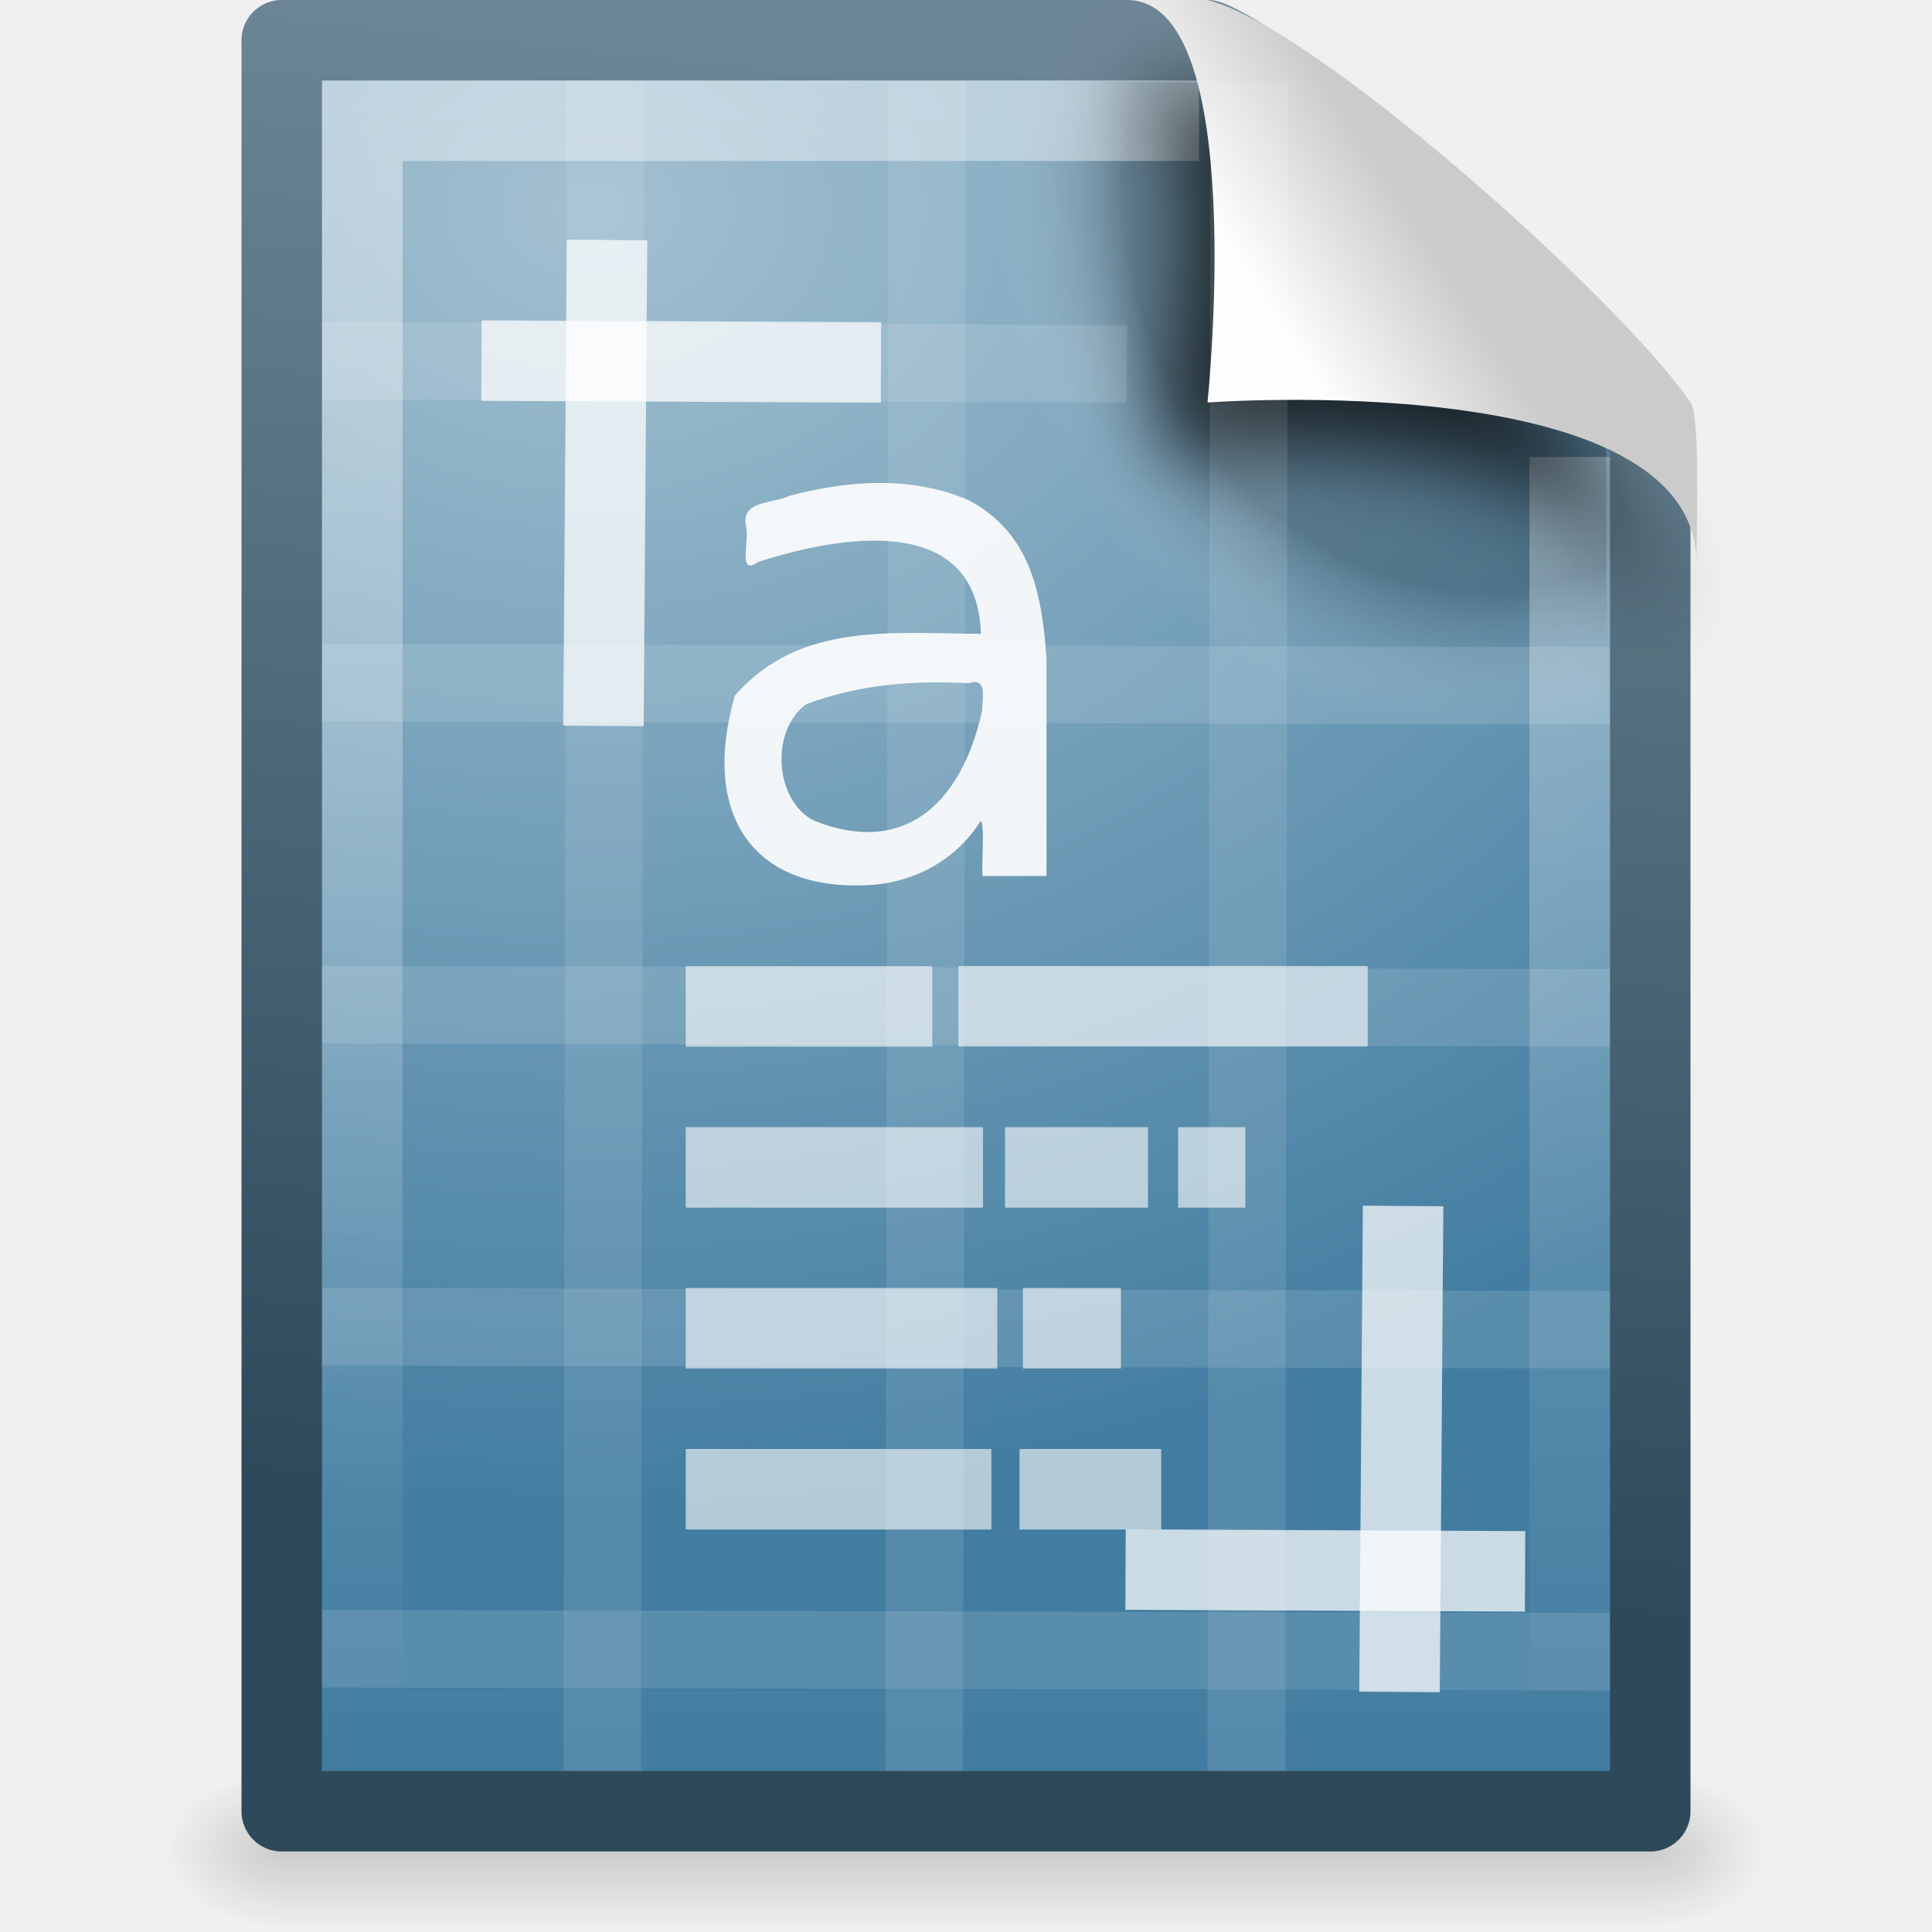
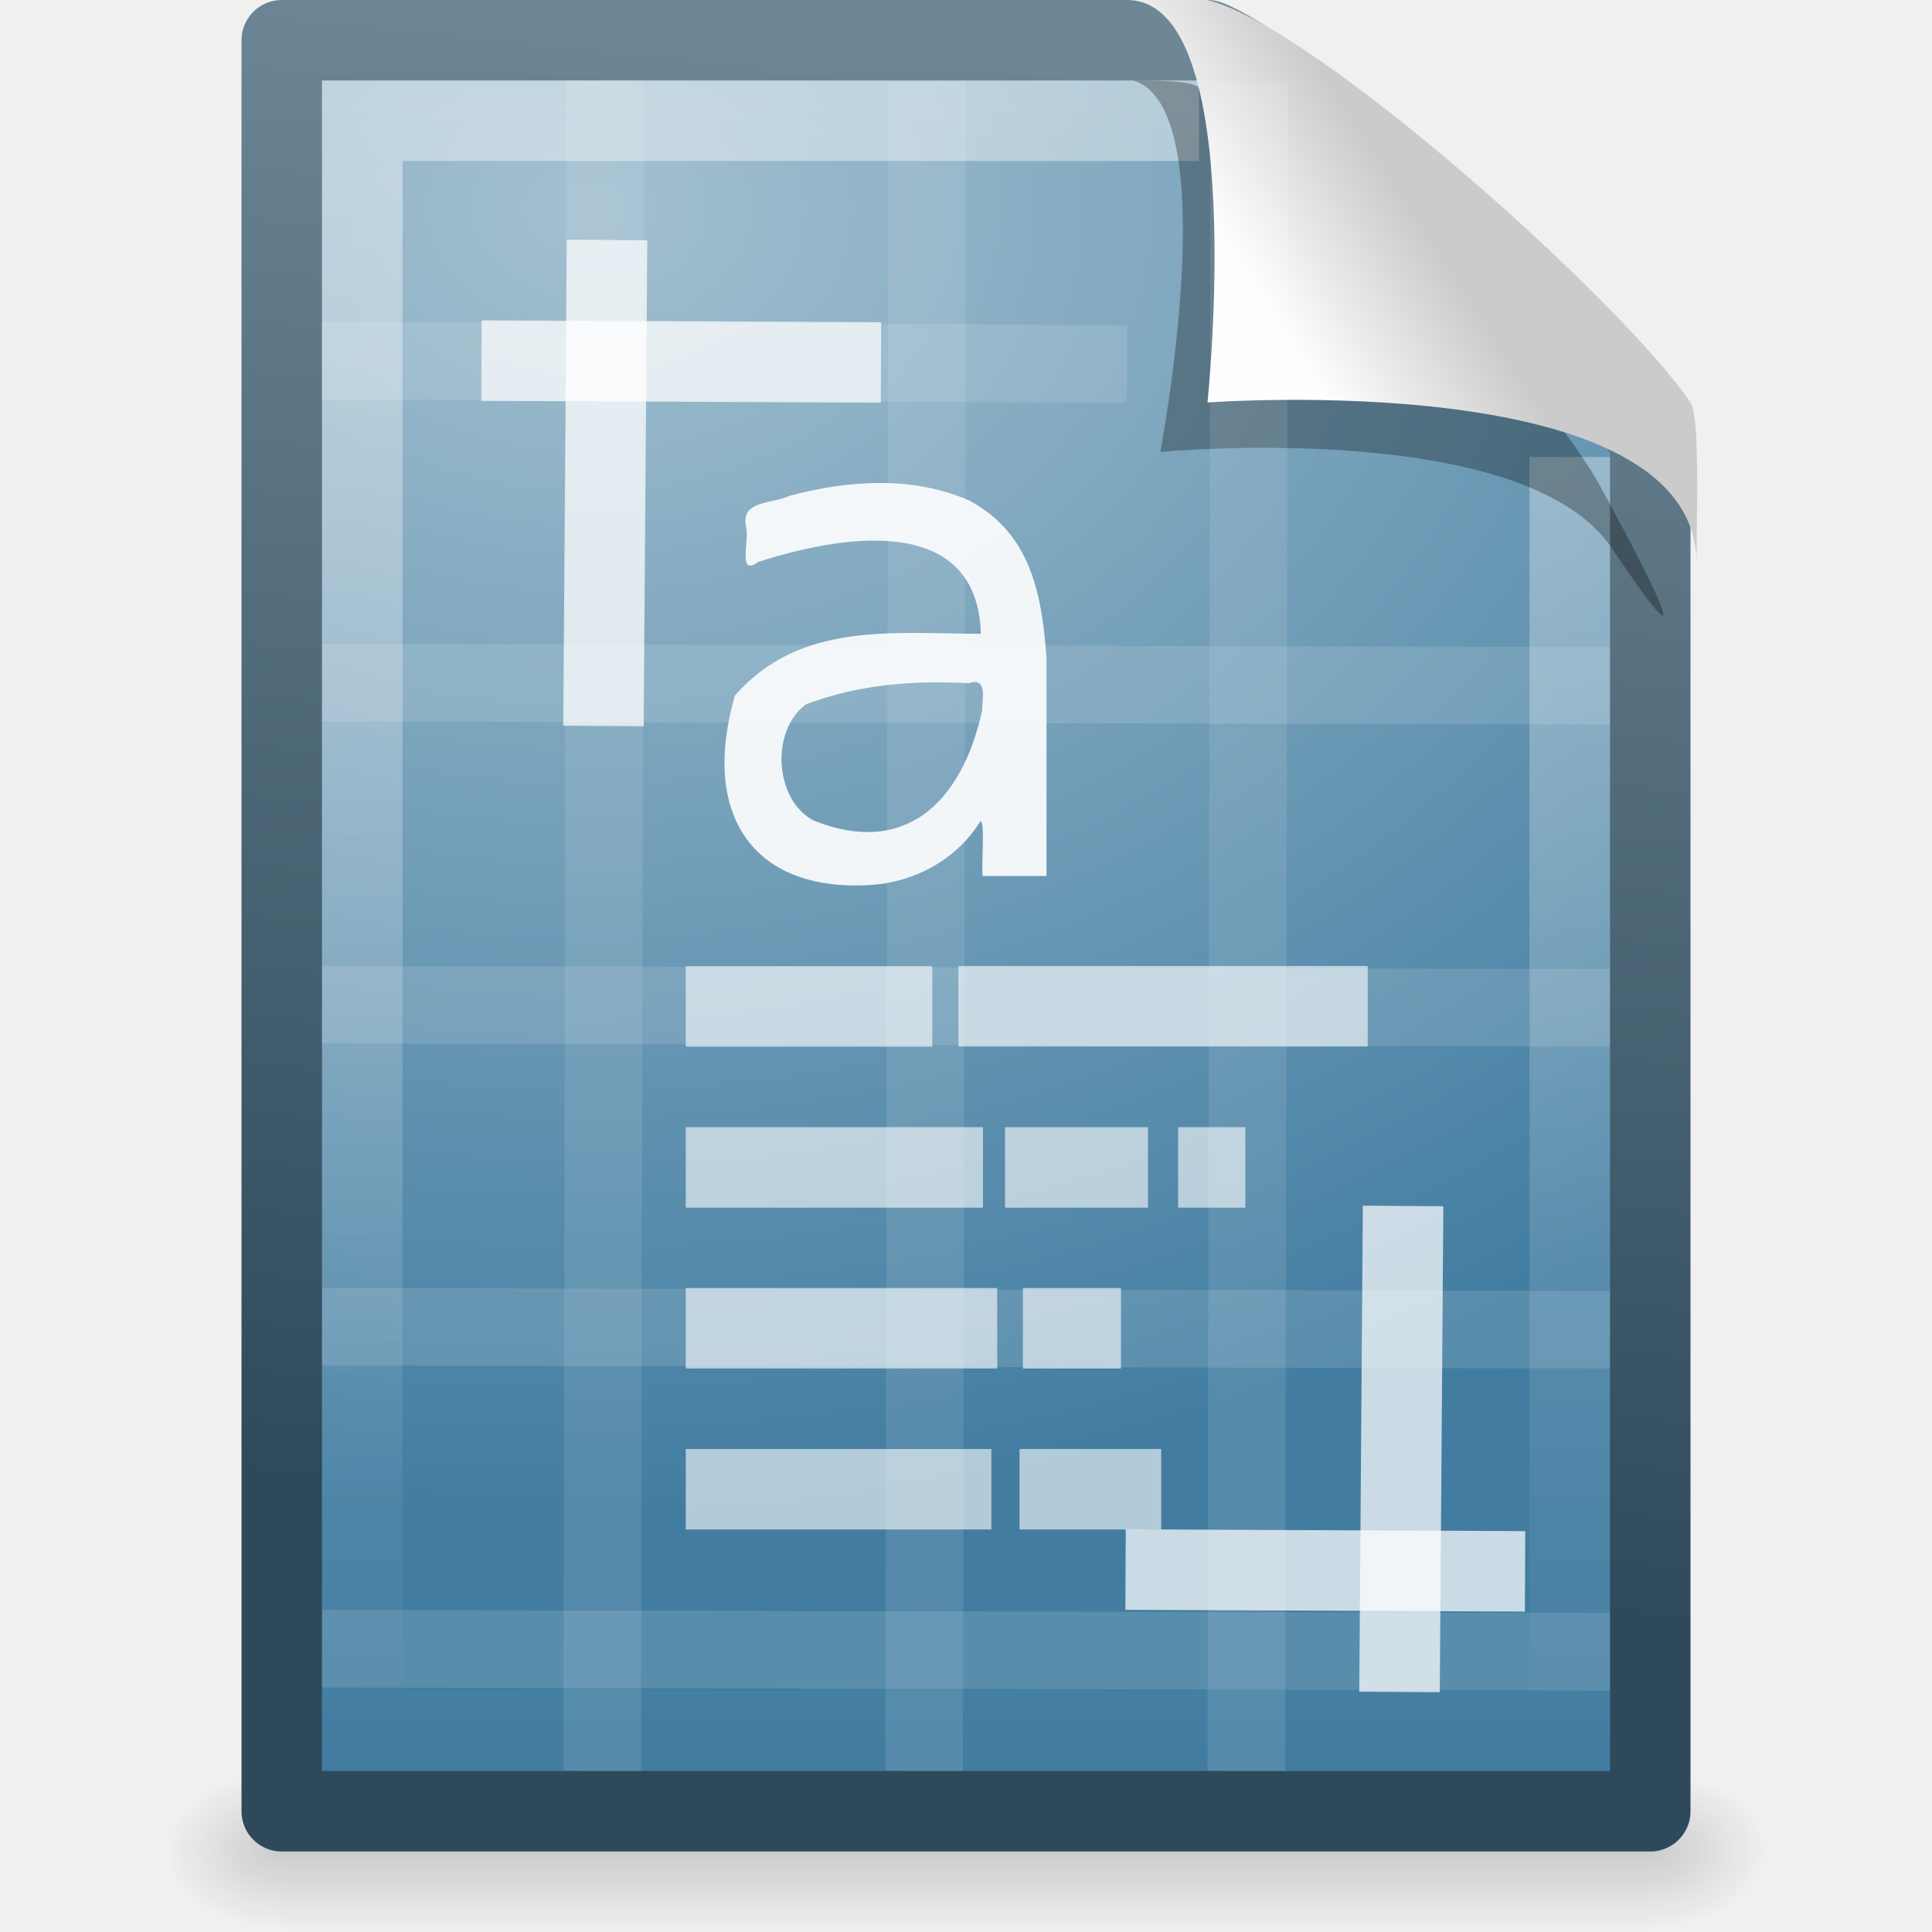
<svg xmlns="http://www.w3.org/2000/svg" xmlns:xlink="http://www.w3.org/1999/xlink" version="1.0" width="24" height="24" id="svg2755">
  <defs id="defs2757">
    <linearGradient id="linearGradient5048">
      <stop id="stop5050" style="stop-color:#000000;stop-opacity:0" offset="0" />
      <stop id="stop5056" style="stop-color:#000000;stop-opacity:1" offset="0.5" />
      <stop id="stop5052" style="stop-color:#000000;stop-opacity:0" offset="1" />
    </linearGradient>
    <linearGradient x1="302.857" y1="366.648" x2="302.857" y2="609.505" id="linearGradient2673" xlink:href="#linearGradient5048" gradientUnits="userSpaceOnUse" gradientTransform="matrix(0.0352071,0,0,0.00823529,-0.724852,18.98055)" />
    <radialGradient cx="605.714" cy="486.648" r="117.143" fx="605.714" fy="486.648" id="radialGradient2670" xlink:href="#linearGradient5060" gradientUnits="userSpaceOnUse" gradientTransform="matrix(-0.01204859,0,0,0.00823529,10.76121,18.98057)" />
    <linearGradient id="linearGradient5060">
      <stop id="stop5062" style="stop-color:#000000;stop-opacity:1" offset="0" />
      <stop id="stop5064" style="stop-color:#000000;stop-opacity:0" offset="1" />
    </linearGradient>
    <radialGradient cx="605.714" cy="486.648" r="117.143" fx="605.714" fy="486.648" id="radialGradient2667" xlink:href="#linearGradient5060" gradientUnits="userSpaceOnUse" gradientTransform="matrix(0.01204859,0,0,0.00823529,13.23879,18.98057)" />
    <linearGradient x1="-55.613" y1="44.819" x2="-51.786" y2="2.906" id="linearGradient2664" xlink:href="#linearGradient2490" gradientUnits="userSpaceOnUse" gradientTransform="matrix(0.3922135,0,0,0.4473607,29.19929,-1.2387)" />
-     <radialGradient cx="102" cy="112.305" r="139.559" id="XMLID_8_" gradientUnits="userSpaceOnUse">
-       <stop id="stop41" style="stop-color:#000000;stop-opacity:1" offset="0" />
-       <stop id="stop47" style="stop-color:#000000;stop-opacity:1" offset="0.189" />
-       <stop id="stop49" style="stop-color:#fafafa;stop-opacity:0" offset="0.257" />
-       <stop id="stop51" style="stop-color:#ffffff;stop-opacity:0" offset="0.301" />
-       <stop id="stop53" style="stop-color:#fafafa;stop-opacity:0" offset="0.531" />
-       <stop id="stop55" style="stop-color:#ebecec;stop-opacity:0" offset="0.845" />
-       <stop id="stop57" style="stop-color:#e1e2e3;stop-opacity:0" offset="1" />
-     </radialGradient>
-     <radialGradient cx="102" cy="112.305" r="139.559" id="radialGradient2659" xlink:href="#XMLID_8_" gradientUnits="userSpaceOnUse" gradientTransform="matrix(0.1702128,0,0,-0.1907226,1.106383,23.7165)" />
    <linearGradient id="linearGradient3211">
      <stop id="stop3213" style="stop-color:#ffffff;stop-opacity:1" offset="0" />
      <stop id="stop3215" style="stop-color:#ffffff;stop-opacity:0" offset="1" />
    </linearGradient>
    <linearGradient x1="24" y1="2" x2="24" y2="46.017" id="linearGradient2656" xlink:href="#linearGradient3211" gradientUnits="userSpaceOnUse" gradientTransform="matrix(0.4545444,0,0,0.4651153,1.090934,0.3372293)" />
    <linearGradient id="linearGradient8589">
      <stop id="stop8591" style="stop-color:#fefefe;stop-opacity:1" offset="0" />
      <stop id="stop8593" style="stop-color:#cbcbcb;stop-opacity:1" offset="1" />
    </linearGradient>
    <linearGradient x1="32.892" y1="8.059" x2="36.358" y2="5.457" id="linearGradient2652" xlink:href="#linearGradient8589" gradientUnits="userSpaceOnUse" gradientTransform="matrix(0.4778466,0,0,0.5524833,0.3722548,-0.0761283)" />
    <radialGradient cx="6.615" cy="6.882" r="9" fx="6.615" fy="6.882" id="radialGradient3679" xlink:href="#linearGradient3993" gradientUnits="userSpaceOnUse" gradientTransform="matrix(0.00875064,1.80487,-2.330082,0.01129706,23.2856,-9.448672)" />
-     <filter x="-0.181" y="-0.179" width="1.362" height="1.358" color-interpolation-filters="sRGB" id="filter3720">
-       <feGaussianBlur id="feGaussianBlur3722" stdDeviation="0.496" />
-     </filter>
    <linearGradient id="linearGradient3993">
      <stop id="stop3995" style="stop-color:#a3c0d0;stop-opacity:1" offset="0" />
      <stop id="stop4001" style="stop-color:#427da1;stop-opacity:1" offset="1" />
    </linearGradient>
    <linearGradient id="linearGradient2490">
      <stop id="stop2492" style="stop-color:#2e4a5a;stop-opacity:1" offset="0" />
      <stop id="stop2494" style="stop-color:#6e8796;stop-opacity:1" offset="1" />
    </linearGradient>
  </defs>
  <g id="layer1">
    <rect width="17" height="2" x="3.5" y="22" id="rect2879" style="opacity:0.15;fill:url(#linearGradient2673);fill-opacity:1;fill-rule:nonzero;stroke:none;stroke-width:1;marker:none;visibility:visible;display:inline;overflow:visible" />
    <path d="m 3.5,22 c 0,0 0,2 0,2 C 2.88,24.004 2,23.552 2,23 2,22.448 2.692,22 3.5,22 z" id="path2881" style="opacity:0.15;fill:url(#radialGradient2670);fill-opacity:1;fill-rule:nonzero;stroke:none;stroke-width:1;marker:none;visibility:visible;display:inline;overflow:visible" />
    <path d="m 20.5,22 c 0,0 0,2 0,2 0.62,0.004 1.5,-0.448 1.5,-1 0,-0.552 -0.692,-1 -1.5,-1 z" id="path2883" style="opacity:0.15;fill:url(#radialGradient2667);fill-opacity:1;fill-rule:nonzero;stroke:none;stroke-width:1;marker:none;visibility:visible;display:inline;overflow:visible" />
    <path d="m 3.5,0.5 c 3.896,0 7.604,0 11.5,0 C 15.683,0.737 19.541,3.628 20.5,5.5 c 0,5.729 3.9e-5,11.271 3.9e-5,17 -5.667,0 -11.333,0 -17,0 0,-7.333 0,-14.667 0,-22 z" id="path4160" style="fill:url(#radialGradient3679);fill-opacity:1;stroke:url(#linearGradient2664);stroke-width:1;stroke-linecap:butt;stroke-linejoin:round;stroke-miterlimit:4;stroke-opacity:1;stroke-dasharray:none;stroke-dashoffset:0;display:inline" />
-     <path d="M 4.17,22 C 4.076,22 4,21.914 4,21.809 L 4,1.211 C 4,1.106 4.076,1.021 4.17,1.021 7.692,1.073 11.594,0.942 15.111,1.034 L 19.95,5.361 20,21.809 C 20,21.914 19.924,22 19.83,22 L 4.17,22 z" id="path4191" style="opacity:0.24;fill:url(#radialGradient2659);fill-opacity:1" />
    <path d="m 19.5,5.677 c 0,5.208 0,10.615 0,15.823 -5,0 -10,0 -15,0 0,-6.667 0,-13.333 0,-20 3.437,0 6.956,0 10.394,0" id="path2435" style="opacity:0.42;fill:none;stroke:url(#linearGradient2656);stroke-width:1;stroke-linecap:butt;stroke-linejoin:miter;stroke-miterlimit:4;stroke-opacity:1;stroke-dasharray:none;stroke-dashoffset:0;display:inline" />
-     <path d="m 14.075,1 c 1.156,0.329 0.339,4.614 0.339,4.614 0,0 4.515,-0.428 5.608,1.195 C 21.511,9.022 19.954,6.174 19.849,5.988 19.093,4.648 15.982,1.441 14.803,1.046 14.715,1.017 14.52,1 14.075,1 z" id="path3370" style="fill:#000000;fill-opacity:0.706;fill-rule:evenodd;stroke:none;display:inline;filter:url(#filter3720)" />
+     <path d="m 14.075,1 c 1.156,0.329 0.339,4.614 0.339,4.614 0,0 4.515,-0.428 5.608,1.195 C 21.511,9.022 19.954,6.174 19.849,5.988 19.093,4.648 15.982,1.441 14.803,1.046 14.715,1.017 14.52,1 14.075,1 z" id="path3370" style="opacity:0.3;fill:#000000;fill-opacity:1;fill-rule:evenodd;stroke:none;display:inline" />
    <path d="m 14,0 c 1.526,0 1,5 1,5 0,0 6.075,-0.453 6.075,2 0,-0.598 0.045,-1.823 -0.075,-2 -0.839,-1.243 -4.671,-4.682 -6,-5 -0.09,-0.022 -0.556,0 -1,0 z" id="path4474" style="fill:url(#linearGradient2652);fill-opacity:1;fill-rule:evenodd;stroke:none;display:inline" />
  </g>
  <g transform="translate(-1,0)" id="g2970">
    <g transform="translate(1,7)" id="g2897" style="opacity:0.81">
      <path d="M 19.518,13.518 4.481,13.482" id="path3296" style="opacity:0.15;fill:none;stroke:#ffffff;stroke-width:0.963;stroke-linecap:square;stroke-linejoin:round;stroke-miterlimit:4;stroke-opacity:1;stroke-dasharray:none" />
      <path d="M 19.518,9.518 4.481,9.482" id="path2855" style="opacity:0.15;fill:none;stroke:#ffffff;stroke-width:0.963;stroke-linecap:square;stroke-linejoin:round;stroke-miterlimit:4;stroke-opacity:1;stroke-dasharray:none" />
      <path d="M 19.518,5.519 4.481,5.481" id="path2861" style="opacity:0.15;fill:none;stroke:#ffffff;stroke-width:0.963;stroke-linecap:square;stroke-linejoin:round;stroke-miterlimit:4;stroke-opacity:1;stroke-dasharray:none" />
    </g>
    <g transform="translate(1,-3)" id="g2956" style="opacity:0.81">
      <path d="M 19.518,11.518 4.481,11.482" id="path2960" style="opacity:0.15;fill:none;stroke:#ffffff;stroke-width:0.963;stroke-linecap:square;stroke-linejoin:round;stroke-miterlimit:4;stroke-opacity:1;stroke-dasharray:none" />
      <path d="M 13.518,7.519 4.481,7.481" id="path2966" style="opacity:0.15;fill:none;stroke:#ffffff;stroke-width:0.963;stroke-linecap:square;stroke-linejoin:round;stroke-miterlimit:4;stroke-opacity:1;stroke-dasharray:none" />
    </g>
  </g>
  <g transform="translate(14,-2.1035461e-7)" id="g2984" style="opacity:0.81">
    <g id="g3000">
      <g transform="translate(-10,7)" id="g2890" style="opacity:0.81">
        <path d="M 3.518,-5.518 3.481,14.518" id="path3332" style="opacity:0.15;fill:none;stroke:#ffffff;stroke-width:0.963;stroke-linecap:square;stroke-linejoin:round;stroke-miterlimit:4;stroke-opacity:1;stroke-dasharray:none" />
        <path d="M 11.518,-5.5 11.482,14.518" id="path2849" style="opacity:0.15;fill:none;stroke:#ffffff;stroke-width:0.963;stroke-linecap:square;stroke-linejoin:round;stroke-miterlimit:4;stroke-opacity:1;stroke-dasharray:none" />
        <path d="M 7.518,-5.5 7.481,14.518" id="path2865" style="opacity:0.15;fill:none;stroke:#ffffff;stroke-width:0.963;stroke-linecap:square;stroke-linejoin:round;stroke-miterlimit:4;stroke-opacity:1;stroke-dasharray:none" />
      </g>
    </g>
  </g>
  <path d="m 10.014,8.748 c -0.447,0.328 -0.394,1.19 0.093,1.445 1.11,0.445 1.83,-0.187 2.092,-1.359 0.007,-0.173 0.066,-0.427 -0.166,-0.347 -0.697,-0.037 -1.361,0.016 -2.019,0.261 z M 13,8.163 C 13,9.07 13,9.976 13,10.882 c -0.265,0 -0.529,0 -0.794,0 -0.016,-0.201 0.032,-0.628 -0.024,-0.684 -0.311,0.5 -0.853,0.771 -1.393,0.797 C 9.34,11.073 8.706,10.107 9.129,8.641 9.941,7.712 11.104,7.874 12.185,7.873 12.138,6.323 10.361,6.675 9.415,6.982 9.164,7.168 9.308,6.715 9.271,6.556 9.184,6.206 9.608,6.262 9.808,6.159 c 0.729,-0.194 1.526,-0.251 2.235,0.06 0.743,0.401 0.898,1.121 0.956,1.944 z" id="text34519" style="font-size:4px;font-style:normal;font-weight:normal;opacity:0.9;fill:#ffffff;fill-opacity:1;stroke:none;font-family:Bitstream Vera Sans" />
  <g transform="translate(2.963,7)" id="g2916">
    <path d="M 4.574,-3.519 4.537,1.518" id="path3556" style="opacity:0.72;fill:none;stroke:#ffffff;stroke-width:1;stroke-linecap:square;stroke-linejoin:round;stroke-miterlimit:4;stroke-opacity:1;stroke-dasharray:none" />
    <path d="m 3.518,-2.518 3.963,0.018" id="path3698" style="opacity:0.72;fill:none;stroke:#ffffff;stroke-width:1;stroke-linecap:square;stroke-linejoin:round;stroke-miterlimit:4;stroke-opacity:1;stroke-dasharray:none" />
    <path d="M 14.426,13.518 14.463,8.481" id="path3781" style="opacity:0.72;fill:none;stroke:#ffffff;stroke-width:1;stroke-linecap:square;stroke-linejoin:round;stroke-miterlimit:4;stroke-opacity:1;stroke-dasharray:none" />
    <path d="m 15.482,12.518 -3.963,-0.018" id="path3783" style="opacity:0.72;fill:none;stroke:#ffffff;stroke-width:1;stroke-linecap:square;stroke-linejoin:round;stroke-miterlimit:4;stroke-opacity:1;stroke-dasharray:none" />
  </g>
  <path d="m 8.519,14.002 3.692,0 0,1 -3.692,0 0,-1 z" id="path3176" style="opacity:0.6;fill:#ffffff;fill-opacity:1;stroke:none;display:inline" />
  <path d="m 12.485,14.002 1.776,0 0,1 -1.776,0 0,-1 z" id="path3174" style="opacity:0.6;fill:#ffffff;fill-opacity:1;stroke:none;display:inline" />
  <path d="m 14.635,14.002 0.835,0 0,1 -0.835,0 0,-1 z" id="path3172" style="opacity:0.6;fill:#ffffff;fill-opacity:1;stroke:none;display:inline" />
  <path d="m 8.519,12.002 3.062,0 0,1 -3.062,0 0,-1 z" id="path3158" style="opacity:0.6;fill:#ffffff;fill-opacity:1;stroke:none;display:inline" />
  <path d="m 11.906,12 5.084,0 0,1 -5.084,0 0,-1 z" id="path3156" style="opacity:0.6;fill:#ffffff;fill-opacity:1;stroke:none;display:inline" />
  <path d="m 8.519,16 3.869,0 0,1 -3.869,0 0,-1 z" id="path35069" style="opacity:0.6;fill:#ffffff;fill-opacity:1;stroke:none;display:inline" />
  <path d="m 12.707,16 1.218,0 0,1 -1.218,0 0,-1 0,0 z" id="path35067" style="opacity:0.6;fill:#ffffff;fill-opacity:1;stroke:none;display:inline" />
  <path d="m 8.519,18 3.796,0 0,1 -3.796,0 0,-1 z" id="path35051" style="opacity:0.6;fill:#ffffff;fill-opacity:1;stroke:none;display:inline" />
  <path d="m 12.665,18 1.76,0 0,1 -1.76,0 0,-1 0,0 z" id="path35006" style="opacity:0.6;fill:#ffffff;fill-opacity:1;stroke:none;display:inline" />
</svg>
